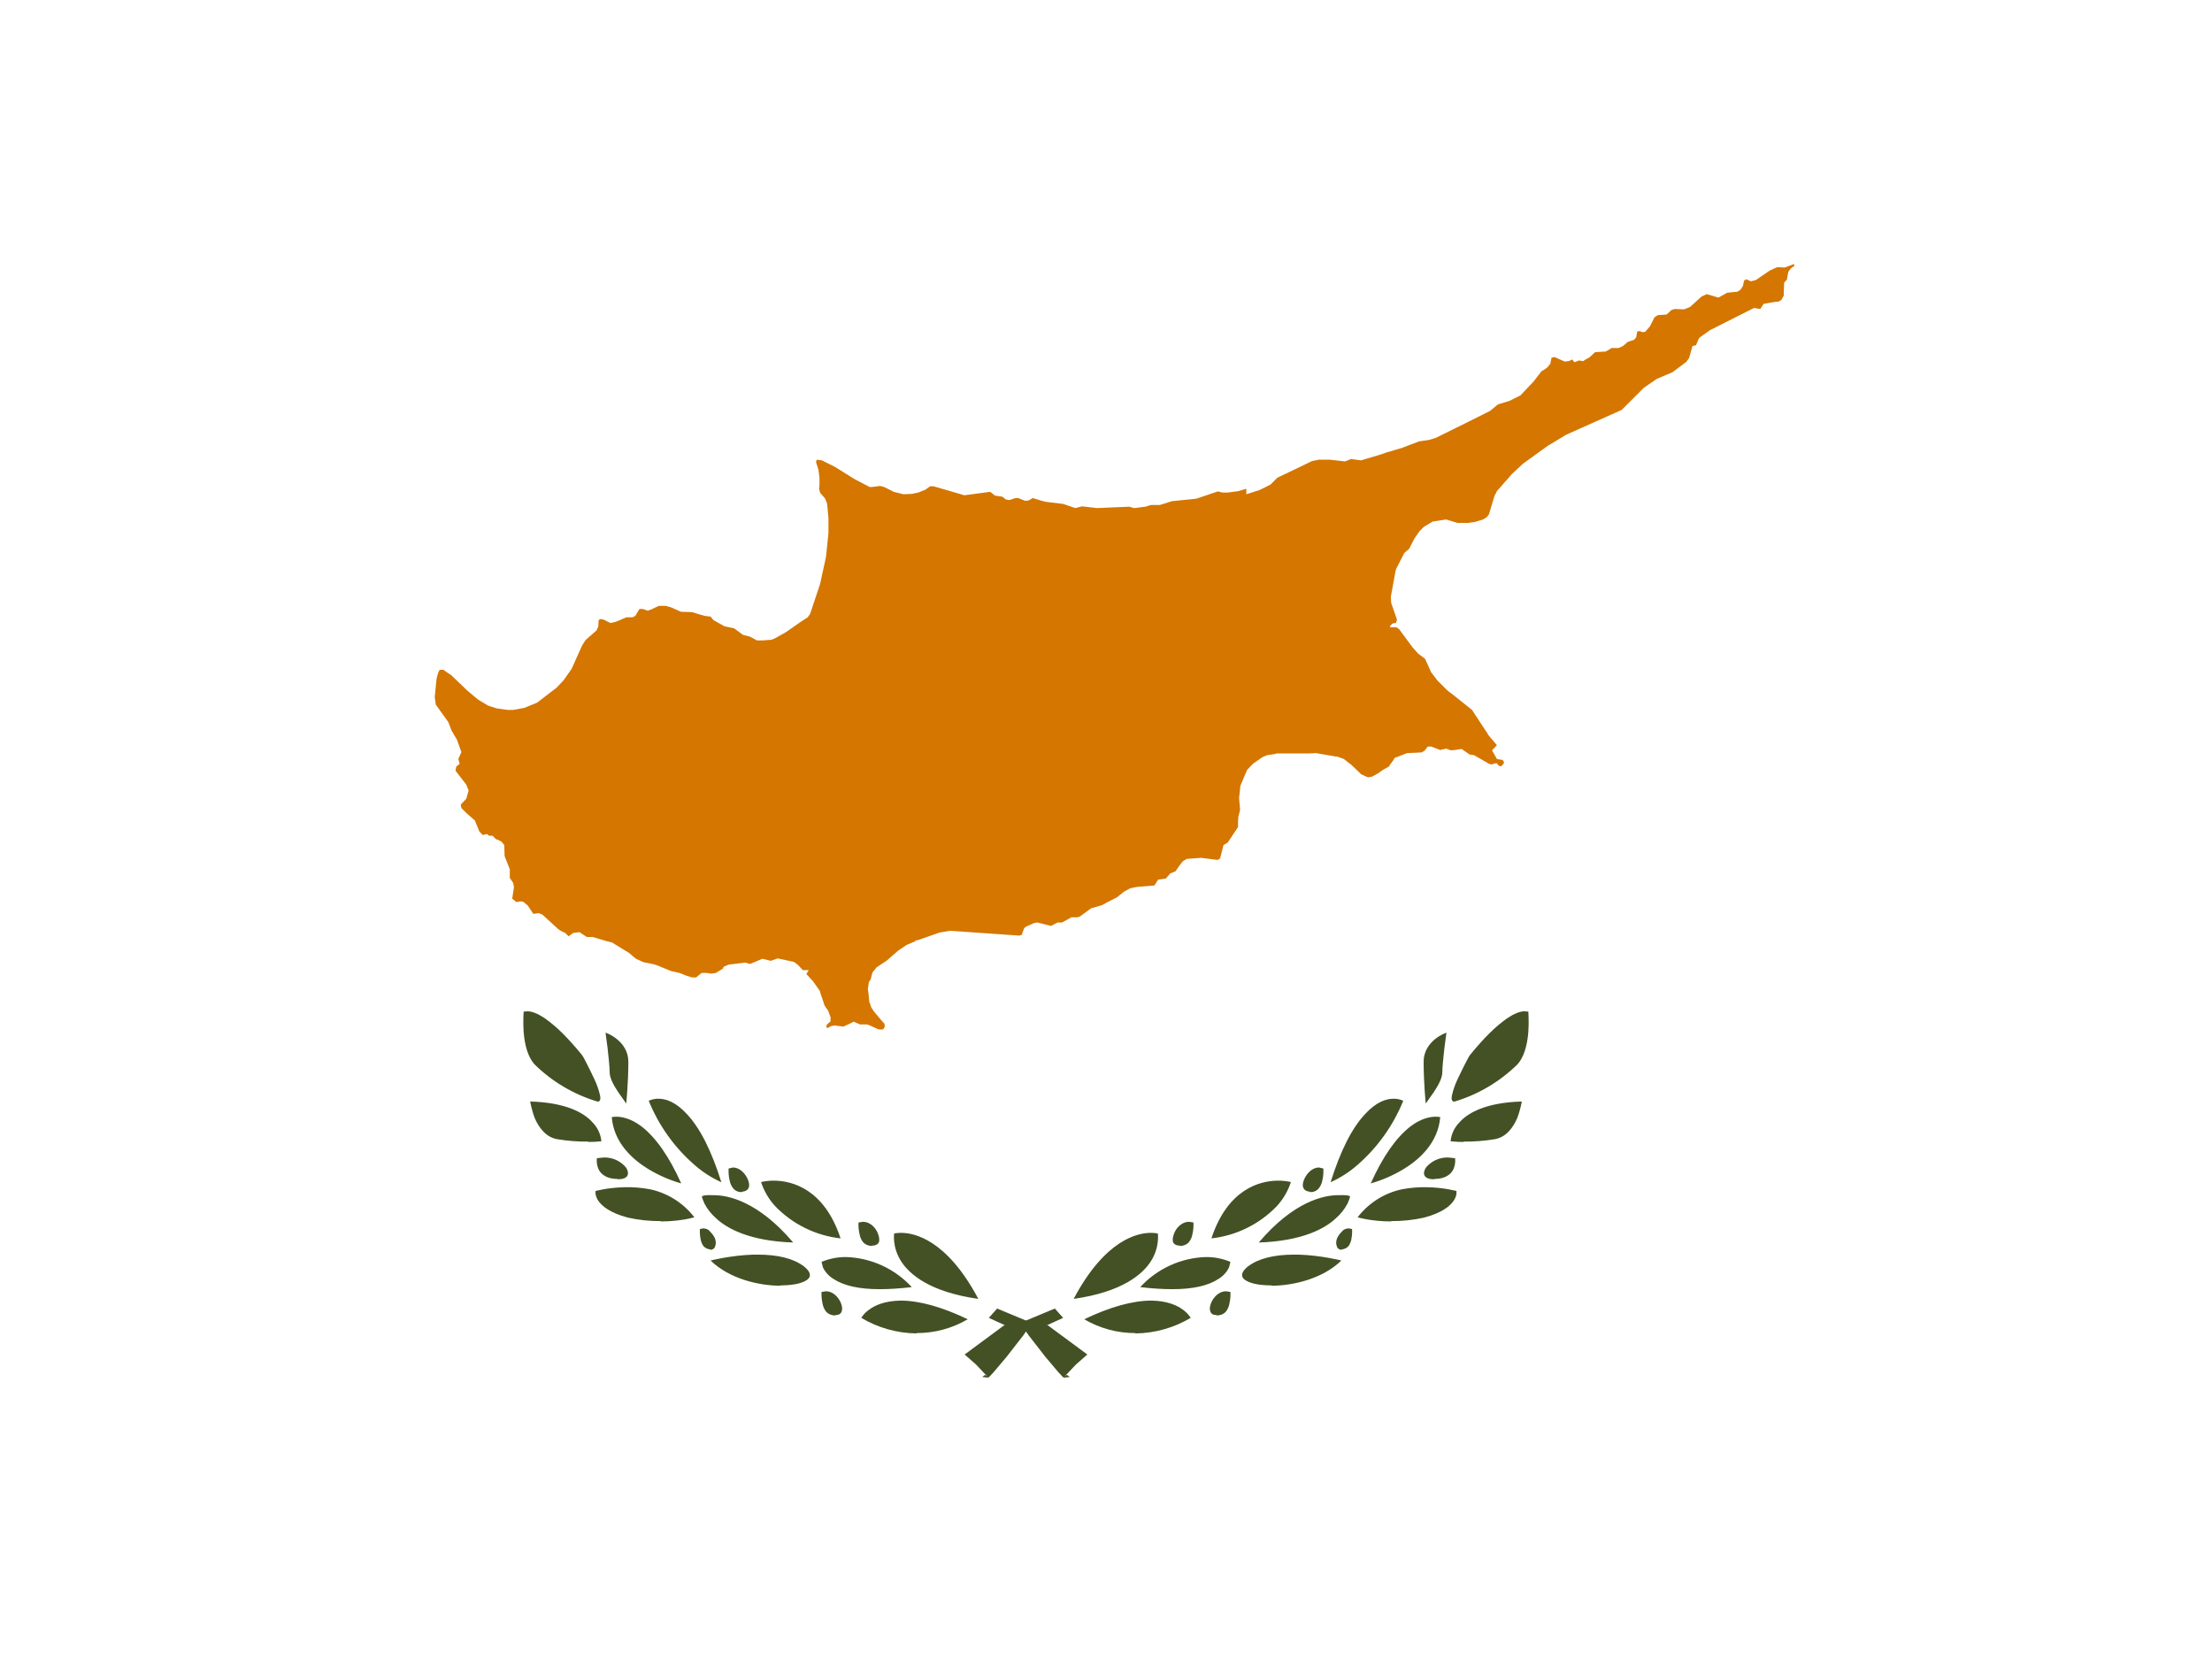
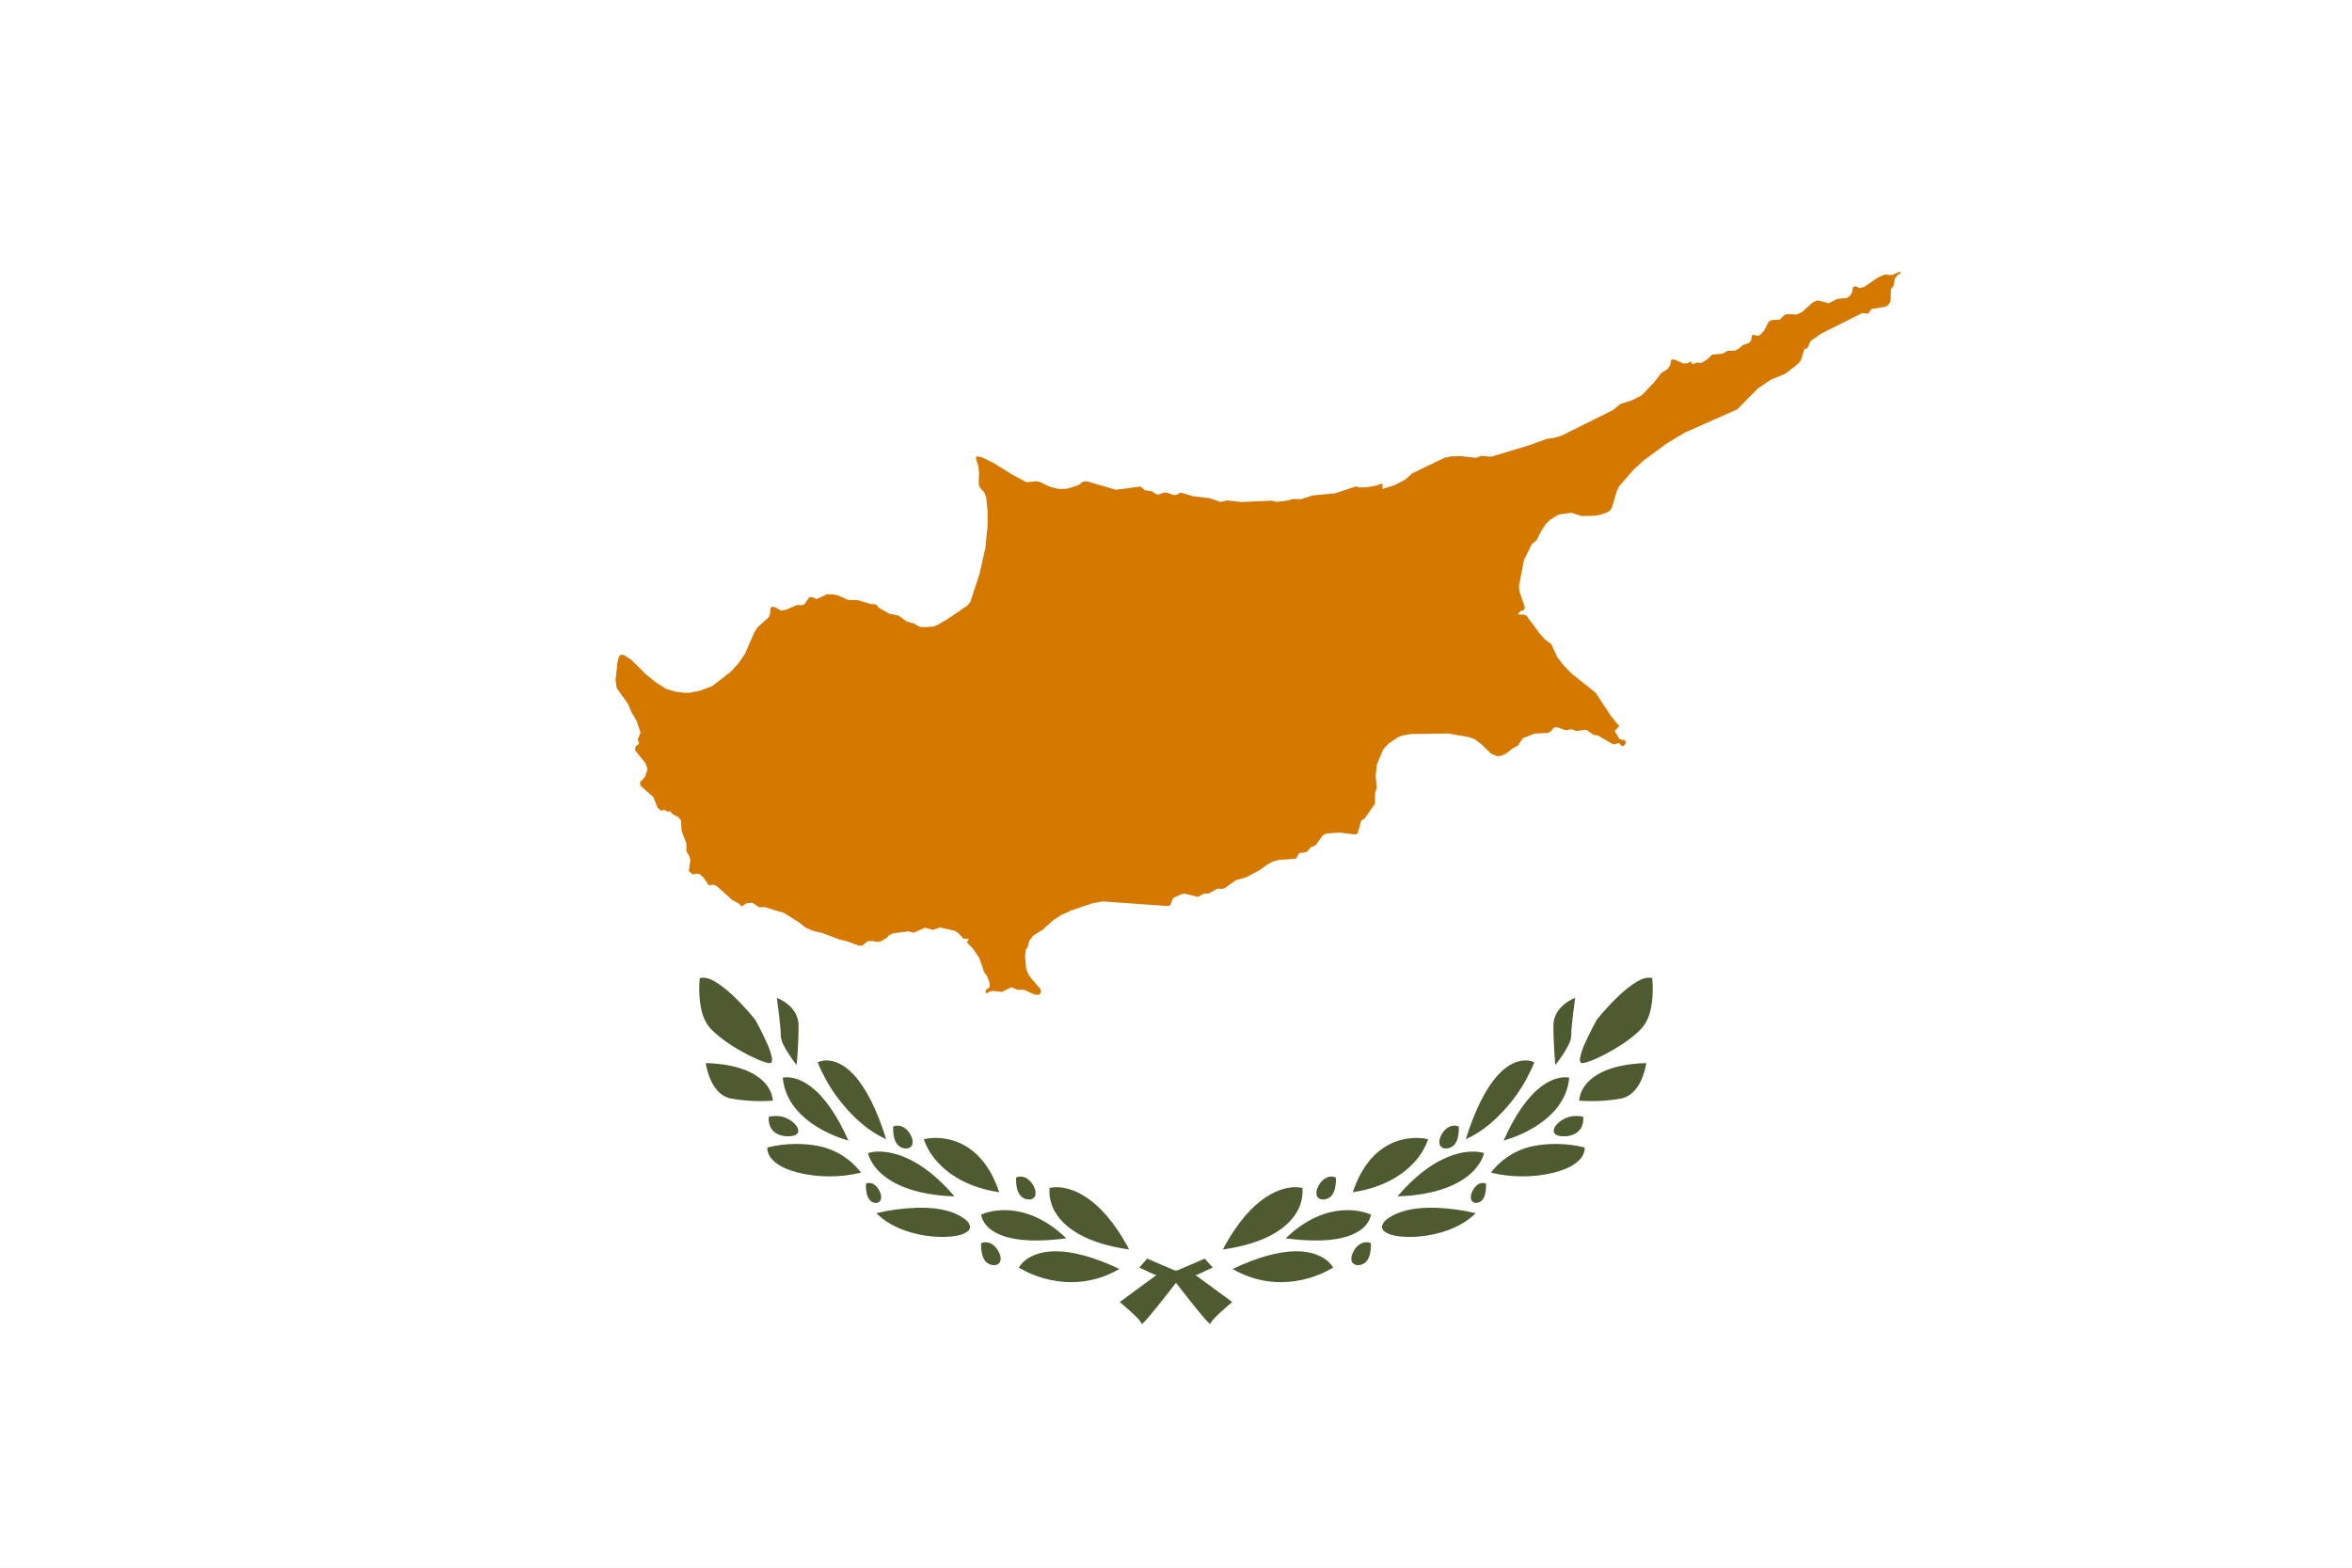
- <svg xmlns="http://www.w3.org/2000/svg" xmlns:xlink="http://www.w3.org/1999/xlink" id="flag-icons-cy" viewBox="0 0 640 480">
-   <path fill="#fff" d="M0 0h640v480H0z" />
-   <path id="cy-a" fill="#435125" d="m307.8 398.6-.2-.2h-.1l-1.3-1.4-3.8-4.5-4.9-6.3-.6-.9-6.2-1.9-4.6-2.1 2.4-2.7 8.4 3.5 6.2 1.3 11.5 8.5-3.3 2.9-3.3 3.5.7-.5.8.6zm-42.6-12.8a32 32 0 0 1-16-4.5s.7-1.3 2.3-2.4c1.6-1.2 4.4-2.5 9-2.6q8.2 0 19.5 5.4a29 29 0 0 1-14.8 4zm-23.5-5.2q-1.6 0-2.6-1a5 5 0 0 1-1.1-2.4 12 12 0 0 1-.3-3.4l1.3-.2c2 0 3.6 1.7 4.3 3.4q.6 1.5.2 2.5t-1.8 1zm41.3-4.8c-13.9-2-19.8-7-22.3-10.9-2.6-4.1-2-8-2-8s.8-.2 2-.2c3.8 0 13.2 1.9 22.3 19zm-28.5-2.8q-8.9 0-13.4-3a8 8 0 0 1-3-3.3l-.4-1.6a18 18 0 0 1 7.2-1.4 27 27 0 0 1 18.9 8.7q-5.1.6-9.3.6m-28.7-1c-6.2 0-14.8-2-20.2-7.3 0 0 5.9-1.5 12.4-1.7h1.2q8.9 0 13.4 3.4 1.5 1.2 1.7 2.2t-.8 1.7q-2.1 1.5-7.2 1.6h-.5zm-20.3-10.5a3 3 0 0 1-2-1 5 5 0 0 1-.8-2c-.3-1.4-.2-2.8-.2-2.9l1-.2q1.4.1 2 1a6 6 0 0 1 1.4 2q.4 1.3 0 2.2c0 .4-.6 1-1.3 1zm46.9-1q-1.6 0-2.6-1a5 5 0 0 1-1.1-2.4 12 12 0 0 1-.3-3.4l1.3-.2c2 0 3.7 1.7 4.3 3.4q.6 1.5.3 2.5-.5 1-2 1zm-22.8-1c-12.6-.4-19.2-4-22.4-7a15 15 0 0 1-3.4-4.3q-.7-1.6-.7-2 .2-.5 3-.4h.4c4.2 0 12.9 1.8 23 13.7zm13.6-1.2a31 31 0 0 1-18.9-9.3 19 19 0 0 1-4.1-7s1.2-.3 3-.4h1c5 .1 14.3 2.4 19 16.7m-52-5a42 42 0 0 1-9.5-1c-5.3-1.4-7.6-3.4-8.6-4.9a5 5 0 0 1-.8-2v-.8s3.5-1 8.4-1.1a35 35 0 0 1 7.4.6 22 22 0 0 1 12.8 8.1s-4 1.2-9.7 1.2zm23.5-8.4a3 3 0 0 1-2.5-1 5 5 0 0 1-1.1-2.4c-.4-1.6-.3-3.2-.3-3.4l1.2-.3h.1c2 0 3.6 1.8 4.3 3.5q.6 1.5.2 2.4-.5 1-1.9 1.1zm-17.6-2.5a39 39 0 0 1-9.6-4.2c-4.4-2.7-9.9-7.5-10.5-15l1-.1h.3c1.3 0 4 .3 7.3 2.8q6.3 4.9 11.5 16.5m11.5-.4a31 31 0 0 1-7.6-4.9 49 49 0 0 1-13.3-18.6s.9-.5 2.3-.6h.6c2 0 4.9.9 8.1 4.4q5.7 6 10 19.7zm-29.9-.9c-3.9 0-5.2-2-5.6-3a6 6 0 0 1-.4-3l2-.2a8 8 0 0 1 6.5 3c.2.4.8 1.4.3 2.3q-.6 1-2.8 1zm-8.5-10.8a51 51 0 0 1-9-.7c-3.4-.6-5.3-3.5-6.4-5.9-1-2.5-1.4-5-1.4-5 10.6.3 15.7 3.4 18 6a9 9 0 0 1 2.6 5.5s-1.6.2-3.8.2zm11-11-2.4-3.4c-1.3-2-2.4-4-2.4-5.6 0-1.7-.4-5-.6-7l-.6-4.5c.3 0 6.6 2.4 6.6 8.4s-.6 12-.6 12zm-8.2-.6h-.2a44 44 0 0 1-18.2-10.8q-2.6-3-3.1-9.4c-.2-3 0-5.5 0-5.8l1.1-.1q2 0 5 2a40 40 0 0 1 5.2 4.4c3.2 3.2 5.7 6.4 5.7 6.4.3.4 2 3.7 3.5 6.9a22 22 0 0 1 1.6 4.6q.2.9 0 1.4l-.3.4h-.4z" />
-   <use xlink:href="#cy-a" width="100%" height="100%" transform="matrix(-1 0 0 1 593.7 0)" />
-   <path fill="#d47600" d="m519 76.4-1.8.7-.8.3-2.2-.1-2.2 1-3.8 2.6-.1.1-1.5.4-1.3-.6-.7.4-.3 1.5-.7 1.1-.9.6-3 .3-2.5 1.4-3.4-1-1.5.7-3.3 3-1.7.7h-.5l-2.3-.1-.9.3-1.4 1.3-2.6.2-.9.6-1.3 2.6L476 96l-.8.1-.8-.3-.7.1-.3 1.7-.6.7-1.8.6-1.4 1.2-1.3.6h-2l-1.7 1-3.1.2-1.3 1.2-.3.3-.6.3-1 .6-.2.2-1.2-.2-1.4.5-.6-.8-1 .5-1.2.1-1.6-.7-1.3-.6-.9.2-.3 1.5v.2l-1 1.2-1.7 1.1-.2.3-2 2.6-3.8 4-3.2 1.6-3.3 1-2.3 1.9-6 3-9.7 4.8-2 .6-2.8.4-5 1.9-4.4 1.3-.3.1-.8.3-6.3 1.9-2.9-.4-1.7.7-4.5-.5h-3.1l-2 .4-3.7 1.8-6.3 3-2 2-3.2 1.6-3.8 1.2v-1.6l-1.3.4-1 .3-3 .4h-1.7l-1.1-.3h-.2l-6.2 2.1-7 .7-3.5 1.1H333l-1.6.5-3.2.4-1.2-.3-.2-.1-9.4.4-4.3-.5-2 .5-3.5-1.2-5-.6-1.2-.3-2.6-.8-1.2.7-1 .1-2-.8h-.8l-1.8.6-1-.2-1-.8-2.1-.3-1.4-1.1-7.5 1-2-.6-6.9-2h-1l-1.4 1-2 .8-1.9.4-2.4.1-2.8-.7-2.8-1.4-1.1-.3-2.4.3h-.7l-4.4-2.3-5.6-3.5-3.8-1.9-1.5-.2-.2.7.7 2.2.3 2.3v2l-.1 1.3.3 1.1 1.4 1.6.6 1.5.4 4.2v4.3l-.7 6.8-.2 1-.8 3.6-.7 3.3-2.9 8.7-.7 1-2 1.3-4.3 3-3.2 1.8-1 .4-2.6.2H219l-2-1.1-2-.5-2.6-1.9-2.8-.6-3.2-1.8-.8-1-1.7-.2-2.4-.7-.9-.3-.6-.1-3-.1-2.9-1.3-1.5-.4h-2l-2.1 1-1.1.4-1.4-.5h-1l-1 1.7-.2.3-.8.4h-1.7l-.8.3-1.1.5-1 .4-.5.2h-.3l-.5.2h-.6l-1.2-.6-.6-.3-1-.2-.5.3-.1 1.9-.5 1.1-1.6 1.4-1.6 1.4-1 1.6-3 6.7-1.9 2.7-.5.7-2 2.1-1.7 1.3-3.9 3-3.7 1.5-3.2.6h-1.6l-3-.4-2.6-.8-3-1.8-3.1-2.6-4.7-4.5-.6-.4-.2-.1-1.4-1h-1.1l-.4.8-.3 1-.2.9-.5 5v.3l.3 2.1 3.6 5 1 2.6.2.3.7 1.2.6 1 1.3 3.6-.9 2 .4 1.4-1 .8-.2 1.2 3.1 4 .7 1.7-.7 2.4-1.3 1.4-.3.3.2 1 1.4 1.4 2.5 2.2 1.3 3.2 1 1 1.2-.3.6.5h1l1 1 .6.2 1 .5.8 1 .1 3.2 1.5 3.8v2.5l1 1.5.2 1.2-.5 3.3 1.2 1 1.2-.2.8.1 1.3 1.1 1.6 2.4 1.6-.2 1 .4 4.7 4.3 1 .6.9.4 1 1 1.4-1h.2l1.6-.2.7.5 1.4.9h1.7l4 1.2 1.6.4 3.4 2.1 1.5.9.8.7 1.2 1 2.2 1 2 .4 1 .2.9.3 4.2 1.7 2.3.5 2 .8 1.6.5h1.2l1.6-1.3h1.5l1.3.2 1.3-.2 2-1.2.3-.6 1.4-.6 4.8-.6 1.4.4 3.6-1.5 2.4.6 2-.7 4.7 1 1.2.9 1.4 1.5h1.7l-.7 1.1 2 2.2 1.9 2.7.1.4 1.3 3.9 1 1.4.7 1.9v1.2l-1 .9-.2.4v.2l.2.5.4-.2.7-.4 1-.2 1.6.2 1.1.1 1.7-.8 1.2-.6 1.8.8h2l.9.3 2.4 1.1 1.2.1.4-.3.3-.6-.1-.8-1-1.1-2-2.4-.8-1.2-.6-1.7-.2-2.2-.2-1.5.3-2 .5-.7.4-1.6.1-.4 1.2-1.5 3-2 3.2-2.8 2.5-1.7 2.6-1.1v-.3l.4.1 6.6-2.3 3-.5 20 1.4.7-.2.7-1.9.3-.3.3-.2 2.2-1 1-.2 2.8.7 1.2.3 1.9-1h1.3l2.7-1.5h1.7l.7-.2 3.3-2.4 3.1-.9.8-.4.3-.2 3.3-1.7 2-1.6 1.8-1 2-.4 5-.4 1.1-1.7 2.2-.3 1.3-1.5 1.5-.6 1.1-1.6 1-1.3 1.2-.7 4.1-.3 4.8.6.7-.4 1-3.9 1.2-.7 3-4.5v-1.6l.1-1.4.5-2-.3-3.4.4-3.6 1.9-4.5 1.7-1.8 2.7-1.9 1.4-.6 2-.3h.2l.5-.2h9.2l2.3-.1 5.7 1h.4l1.9.7 2.2 1.7 2.4 2.3.4.4 1.5.7.5.2 1.2-.2 1.8-1 1.4-1 1.8-1v-.2l1.1-1.5.4-.7 3.6-1.4 4.2-.2.5-.3h.2l1.1-1.4h1l2.6 1 1.7-.4 1.4.5 1.1-.1 2-.3 2.3 1.6 1.3.2 4.5 2.6h.4l.2.1.5-.2.8-.2h.1l.1.1.6.7.7.1.8-1-.3-.6-.1-.2-1.7-.3-1.4-2.5 1.4-1.5-2.2-2.6-.4-.5v-.1l-.8-1.2-3.8-5.8-5-4-1.7-1.3-.6-.5-2.7-2.7-1.9-2.5-.2-.5-.4-.9-1.1-2.4-2-1.5-1.6-1.8-3.4-4.6-.5-.7-.8-.5h-1.7l-.1-.2h-.1v-.1l.8-.8 1-.2.3-.9-1.7-4.9v-.2l-.1-1.5 1.3-7.1.2-.9 2.4-4.7 1.4-1.2 1.6-3.1 1.4-2 1.3-1.3.2-.1 2.3-1.4 2-.3 1.9-.3 3.3 1h3l.7-.1 1.4-.2 2.3-.7 1.1-.7.6-.8 1.2-4 .4-1.3.7-1.4 4.3-4.9 3.2-3 7.2-5.2 3.5-2.1 1.8-1.1 16.1-7.2 4.2-4.2 2.2-2.2 3.8-2.6 4.5-1.9 4-3 .8-1.1 1-3.5 1-.2.7-1.7.3-.5 3.1-2.2.4-.2 12.3-6.2 1.8.3 1-1.5 3.5-.6h.7l.9-.5.7-1.3v-.3l.1-3.4.8-.9.4-2.2.4-.6.4-.5 1-.7z" />
+ <svg xmlns="http://www.w3.org/2000/svg" xmlns:xlink="http://www.w3.org/1999/xlink" viewBox="0 0 900 600">
+   <path fill="#fff" d="M0 0h900v600H0z" />
+   <path id="a" d="M463.1 506.741a1.01 1.01 0 01-.347-.245l-.125-.117a21.523 21.523 0 01-1.582-1.643c-1.332-1.513-3.119-3.728-4.69-5.685-3.115-3.883-5.689-7.228-6.174-7.858l-.793-1.032-7.767-2.395-5.671-2.644 3.03-3.406 10.408 4.456 7.767 1.594 14.363 10.564-.011.009c-.029.024-2.089 1.738-4.136 3.6-.913.83-2.064 1.9-2.877 2.783-.335.359-.646.74-.93 1.14a9.004 9.004 0 00-.465.88m-53.34-16.02a39.63 39.63 0 01-19.895-5.567h-.007v-.008a10.24 10.24 0 012.878-3.1c1.941-1.425 5.442-3.128 11.1-3.15h.117c6.7 0 14.9 2.278 24.373 6.771a36.022 36.022 0 01-18.566 5.054l.01.01-.01-.01zm-29.37-6.51a4.241 4.241 0 01-3.17-1.333A6.439 6.439 0 01375.8 480a14.656 14.656 0 01-.351-4.217 4.336 4.336 0 011.562-.354h.112c2.511 0 4.49 2.178 5.338 4.337a4.35 4.35 0 01.274 3.067 2.417 2.417 0 01-2.34 1.37l-.005.009zm51.68-5.99c-17.359-2.479-24.717-8.755-27.833-13.583a15.705 15.705 0 01-2.634-9.96v-.014h.013c.872-.2 1.764-.299 2.658-.293 4.618 0 16.43 2.323 27.8 23.842l.007.014-.02-.01.009.004zm-35.58-3.44c-7.416 0-13.062-1.28-16.782-3.8a10.304 10.304 0 01-3.686-4.125 6.75 6.75 0 01-.594-2.023 22.704 22.704 0 017.765-1.65c.383-.018.769-.029 1.174-.03 5.732 0 14.448 1.87 23.646 10.78l.009.009h-.011a90.034 90.034 0 01-11.53.84l.009-.001zm-35.91-1.38c-7.82 0-18.563-2.388-25.263-9.087l-.007-.008h.02a78.487 78.487 0 0115.523-2.062c.488-.012.98-.018 1.475-.019 7.332 0 12.944 1.422 16.682 4.225a4.942 4.942 0 012.178 2.783 2.28 2.28 0 01-1.056 2.15c-1.683 1.271-4.692 1.949-8.945 2.017l-.6.02-.007-.019zm-25.34-13a3.206 3.206 0 01-2.479-1.167 5.87 5.87 0 01-1.108-2.522 14.298 14.298 0 01-.291-3.674v-.018c.382-.176.797-.27 1.217-.275a3.784 3.784 0 012.589 1.158 6.956 6.956 0 011.688 2.645 4.03 4.03 0 01.18 2.635 1.915 1.915 0 01-1.8 1.21l.004.008zm58.53-1.32a4.241 4.241 0 01-3.17-1.333 6.45 6.45 0 01-1.422-2.878 14.656 14.656 0 01-.351-4.217 4.336 4.336 0 011.562-.354h.112c2.511 0 4.49 2.178 5.338 4.337a4.35 4.35 0 01.274 3.067 2.413 2.413 0 01-2.34 1.37l-.003.008zm-28.51-1.18c-15.737-.554-23.9-5.027-27.984-8.683a18.3 18.3 0 01-4.24-5.447 11.649 11.649 0 01-.908-2.438l.021-.009a13.461 13.461 0 013.885-.579h.368c5.307 0 16.111 2.229 28.852 17.153v.01l.006-.007zm17.09-1.59c-12.661-1.928-19.834-7.363-23.622-11.585a24.177 24.177 0 01-5.213-8.738 18.622 18.622 0 013.9-.469c.169 0 .345-.007.524-.007s.365 0 .553.007c6.368.139 17.934 3.023 23.855 20.785h.01l-.007.007zm-65-6.08a49.336 49.336 0 01-11.96-1.432c-6.629-1.658-9.473-4.189-10.691-6.021a6.318 6.318 0 01-1.031-2.534 4.282 4.282 0 01-.031-1.073l.031-.011a45.238 45.238 0 0110.464-1.328c.239 0 .48-.006.725-.006a43.806 43.806 0 018.564.83 27.146 27.146 0 0116.053 10.14v.009h-.013a49.635 49.635 0 01-12.12 1.42l.009.006zm29.39-10.68a4.244 4.244 0 01-3.172-1.3 6.49 6.49 0 01-1.42-2.908 14.4 14.4 0 01-.351-4.185 4.336 4.336 0 011.562-.354h.112c2.506 0 4.488 2.179 5.339 4.338a4.25 4.25 0 01.243 3.034 2.356 2.356 0 01-2.31 1.38l-.003-.005zm-22.1-3.03a48.225 48.225 0 01-11.967-5.225c-5.544-3.413-12.326-9.45-13.153-18.83h.014a7.14 7.14 0 011.278-.154c.1 0 .217-.006.334-.006 1.656 0 5.046.466 9.147 3.584 5.22 3.98 10.04 10.92 14.35 20.65l-.003-.019zm14.43-.53a39.027 39.027 0 01-9.469-6.084 60.759 60.759 0 01-16.716-23.33 7.698 7.698 0 013.655-.718c2.411.068 6.083 1.07 10.154 5.463 4.676 5.047 8.85 13.34 12.4 24.651l.01.032-.03-.01-.004-.004zm-37.39-1.09c-4.821 0-6.471-2.615-6.957-3.74a7.783 7.783 0 01-.554-3.707v-.02a10.615 10.615 0 012.4-.314h.165a9.918 9.918 0 018.084 3.841c.255.379 1.037 1.694.39 2.721-.52.81-1.7 1.22-3.53 1.22l.002-.001zM291 421.431a63.914 63.914 0 01-11.141-.952c-4.294-.781-6.728-4.432-8.013-7.356a25.55 25.55 0 01-1.8-6.254h.012c13.282.39 19.555 4.271 22.478 7.457a11.713 11.713 0 013.206 6.922h-.009c-.02 0-1.89.18-4.74.18l.007.003zm13.83-13.82a53.867 53.867 0 01-3.033-4.228c-1.573-2.445-3.028-5-3.028-7.084 0-2.016-.474-6.266-.757-8.619-.358-2.985-.72-5.54-.75-5.757h.013c.337.123 8.308 3.114 8.308 10.591s-.738 15.014-.745 15.089v.011h-.01l.002-.003zm-10.33-.71c-.084 0-.167-.008-.25-.021-2.356-.393-6.5-2.194-11.073-4.818-5.082-2.914-9.209-6.036-11.62-8.791-2.2-2.512-3.5-6.457-3.88-11.726a43.595 43.595 0 01.087-7.163 4.135 4.135 0 011.315-.2c1.764.029 3.647.823 6.189 2.574a49.763 49.763 0 016.49 5.514 99.384 99.384 0 017.2 7.971l.032.04c.265.475 2.537 4.571 4.307 8.558a27.554 27.554 0 012.024 5.746c.174.581.174 1.2 0 1.781a.902.902 0 01-.385.448c-.139.06-.289.091-.44.09l.004-.003z" fill="#4e5b31" />
+   <use xlink:href="#a" transform="matrix(-1 0 0 1 900 0)" />
+   <path d="M727.132 103.967l-2.355.938-.923.368-2.854-.157-2.673 1.283-4.74 3.239-.209.15-1.767.461-1.641-.708-.932.424-.321 1.92-.887 1.379-1.092.767-3.783.387-3.19 1.645-4.15-1.111-1.928.755-4.1 3.692-2.095.992-.732-.042-2.778-.143-1.173.384-1.752 1.693-3.315.258-1.033.715-1.618 3.26-1.753 1.808-1 .212-1.087-.4-.817.144-.37 2.086-.793.874-2.219.764-1.773 1.477-1.556.8-2.084-.052h-.479l-2.076 1.146-3.9.342-1.624 1.549-.358.331-.758.458-1.24.74-.3.184-1.5-.267-1.75.693-.708-1.089-1.211.727-1.6.069-2-.889-1.522-.678-1.113.161-.387 1.94-.039.206-1.17 1.557-2.184 1.323-.3.387-2.485 3.208-4.722 4.966-3.993 2.028-4.139 1.259-2.9 2.38-7.6 3.767-11.995 5.973-2.453.786-3.52.562-6.278 2.312-5.539 1.671-.308.094-1.1.332-7.81 2.363-3.635-.384-2.153.782-5.605-.622-3.9.077-2.467.513-4.637 2.224-7.827 3.762-2.586 2.366-4.027 2.1-4.715 1.493.011-1.981-.028-.084-1.636.517-1.181.373-3.825.59h-2.128l-1.321-.384-.2.069-7.818 2.569-8.719.842-4.363 1.4-3.26-.052-2.038.606-4 .489-1.428-.381-.322-.088-11.75.51-5.372-.607-2.564.583-4.3-1.446-6.269-.727-1.465-.439-3.3-.978-1.491.859-1.116.119-2.667-.967-.96-.024-2.2.8-1.267-.325-1.177-.938-2.761-.411-1.682-1.414-9.4 1.246-2.551-.75-8.554-2.492-1.361.069-1.7 1.271-2.548.929-2.212.575-3.012.1-3.5-.918-3.606-1.748-1.333-.317-2.974.3-.91.082-5.466-2.932-7.042-4.4-4.778-2.3-1.794-.291-.241.853.89 2.8.3 2.774-.091 2.563-.049 1.587.446 1.425 1.725 1.912.719 1.92.526 5.284-.006 5.362-.839 8.551-.283 1.3-1 4.43-.914 4.069-3.546 10.833-.974 1.343-2.391 1.631-5.419 3.688-3.99 2.3-1.263.523-3.239.245-2.018-.1-2.513-1.361-2.467-.635-3.232-2.324-3.6-.744-3.941-2.278-1.026-1.233-2.146-.2-2.976-.893v-.005l-1.093-.327-.755-.22-3.8-.1-3.54-1.634-1.864-.45-2.547-.129-2.666 1.239-1.351.629-1.707-.678-1.235.077-1.4 2.115-.172.323-.964.51-1.2-.017-.939-.025-1.016.444-1.368.593-1.208.527-.59.255-.01-.01-.363.073-.645.112-.8.153-1.41-.824-.75-.442-1.257-.256-.677.489-.133 2.3-.618 1.378-1.961 1.734-1.993 1.755-1.389 2.047-3.676 8.39-2.3 3.385-.715.789-2.418 2.66-2.136 1.657-4.922 3.815-4.659 1.741-4.013.82-1.951.008-3.7-.492-3.323-1.02-3.65-2.282-4-3.217-5.794-5.724-.82-.493-.171-.114-1.825-1.167-1.354.035-.53.874-.29 1.263-.245 1.12-.664 6.367.049.369.349 2.622 4.4 6.15 1.358 3.267.223.373.908 1.525.691 1.163.069.118 1.5 4.488-1.057 2.534.534 1.7-1.336 1.037-.245 1.465 3.951 4.953.862 2.185-.963 3.029-1.536 1.671-.429.457.216 1.28 1.818 1.635 3.089 2.75 1.647 4.086 1.253 1.1 1.456-.31.81.618 1.228-.021 1.208 1.208.782.379 1.236.616.977 1.272.216 3.911 1.822 4.86.028 2.635.01.374 1.134 1.948.356 1.538-.6 4.069 1.445 1.306 1.567-.32 1.012.16 1.626 1.354 1.969 3 1.926-.282 1.222.589 5.9 5.334 1.339.676.074.042.963.483 1.2 1.208 1.856-1.232.206-.021 2.018-.178.886.6 1.7 1.149 2.234-.029 4.844 1.485 2.119.543 4.261 2.648 1.811 1.12 1.072.871 1.424 1.161 2.845 1.224 2.44.584 1.322.314 1 .384.025-.062h.014l-.024.063 5.284 2.023 2.862.668 2.648.975 1.927.7 1.414.023 2-1.682 1.937-.112 1.609.4 1.57-.263 2.485-1.531.485-.719 1.762-.839 5.944-.738 1.737.564 4.46-1.94 2.988.831 2.645-.938 5.779 1.284 1.536 1.081 1.717 1.965.21.009 1.912.037-.8 1.331 2.523 2.647 2.279 3.445.154.455 1.657 4.864 1.232 1.723.862 2.405.042 1.568-1.34 1.022-.22.583-.076.216.272.655.506-.276.963-.533 1.172-.182 2.066.22 1.364.143 2.154-1.069 1.427-.71 2.293.987 2.52-.028 1.058.471 3 1.358 1.529.144.565-.371.36-.856-.185-1L397 377.23l-2.531-2.938-1.036-1.51-.789-2.186-.244-2.796-.174-1.885.314-2.477.68-.884.5-1.968h.009l.129-.515 1.406-1.866 3.724-2.393 4-3.582 3.162-2.085 3.26-1.412.087-.4.363.146 8.292-2.819.137-.016 3.692-.643 24.92 1.755.924-.279v-.006l.83-2.33.447-.432.3-.282 2.74-1.206 1.281-.183 3.556.878 1.456.359 2.332-1.307 1.654.028 3.417-1.866 2.111.053.8-.321 4.112-2.955 3.961-1.135 1.03-.548.363-.2 4.06-2.144 2.579-1.981 2.226-1.183 2.438-.629 6.38-.449 1.283-2.138 2.744-.366 1.657-1.87 1.9-.771 1.359-1.958 1.139-1.641 1.591-.921 5.1-.32 6.045.749.8-.485 1.366-4.875 1.43-.915 3.851-5.612.013-2.045v-1.708l.633-2.432-.43-4.391.51-4.446 2.394-5.65 2.109-2.279 3.4-2.3 1.729-.753 2.449-.412v.001l.36-.061.624-.107 8.433-.116c.117-.087 3.067-.042 3.067-.042l2.812-.038 7.116 1.264.506.088 2.4.779 2.774 2.157 2.938 2.869.551.535 1.9.8.575.251 1.571-.251 2.237-1.165 1.688-1.427 2.3-1.257.056-.08 1.295-1.948.039-.04.028.007v-.011h-.022l.511-.775 4.447-1.733 5.23-.3.588-.318.327-.175 1.382-1.623 1.295-.01 3.135 1.134 2.2-.438 1.75.7 1.36-.161 2.565-.3 2.754 1.937 1.605.2 5.658 3.31.294.048.152.028.324.054.671-.2 1-.289.132-.039.126.175.643.907.882.126 1.044-1.393-.415-.632-.157-.23-2.021-.411-1.815-3.1 1.728-1.861-2.711-3.326-.45-.551-.153-.234-.937-1.423-4.746-7.235-6.182-4.935-2.165-1.732-.014-.01-.758-.6-3.3-3.358-2.358-3.13-.309-.674-.487-1.062-1.413-3.078-2.462-1.9-2.006-2.191-.1-.129-4.14-5.626-.68-.943-.978-.565-2.066-.014-.2-.2-.116-.121.07-.074.991-.985 1.105-.278.476-1.089-2.108-6.1-.014-.213-.157-1.95 1.718-8.855.22-1.079 2.928-5.958 1.814-1.486 1.98-3.892 1.7-2.488 1.625-1.582.284-.168 2.934-1.776 2.465-.347 2.348-.331 4.1 1.264 3.9-.076.761-.081 1.77-.2 2.911-.917 1.374-.848.713-1.093 1.487-4.987.478-1.587.917-1.724 5.306-6.108 4.011-3.71 9.019-6.613 4.415-2.639 2.254-1.347 20.126-8.946 5.23-5.3 2.725-2.758 4.821-3.235 5.641-2.311 4.854-3.842 1.06-1.334 1.336-4.3 1.113-.269 1-2.174.286-.618 3.961-2.792.448-.223 15.388-7.71 2.236.307 1.2-1.793 4.477-.751.824-.14 1.1-.551.939-1.6v-.316l.129-4.273.956-1.155.521-2.816.491-.65.513-.676 1.268-.891-.22-.531.032.031z" fill="#d57800" />
</svg>
